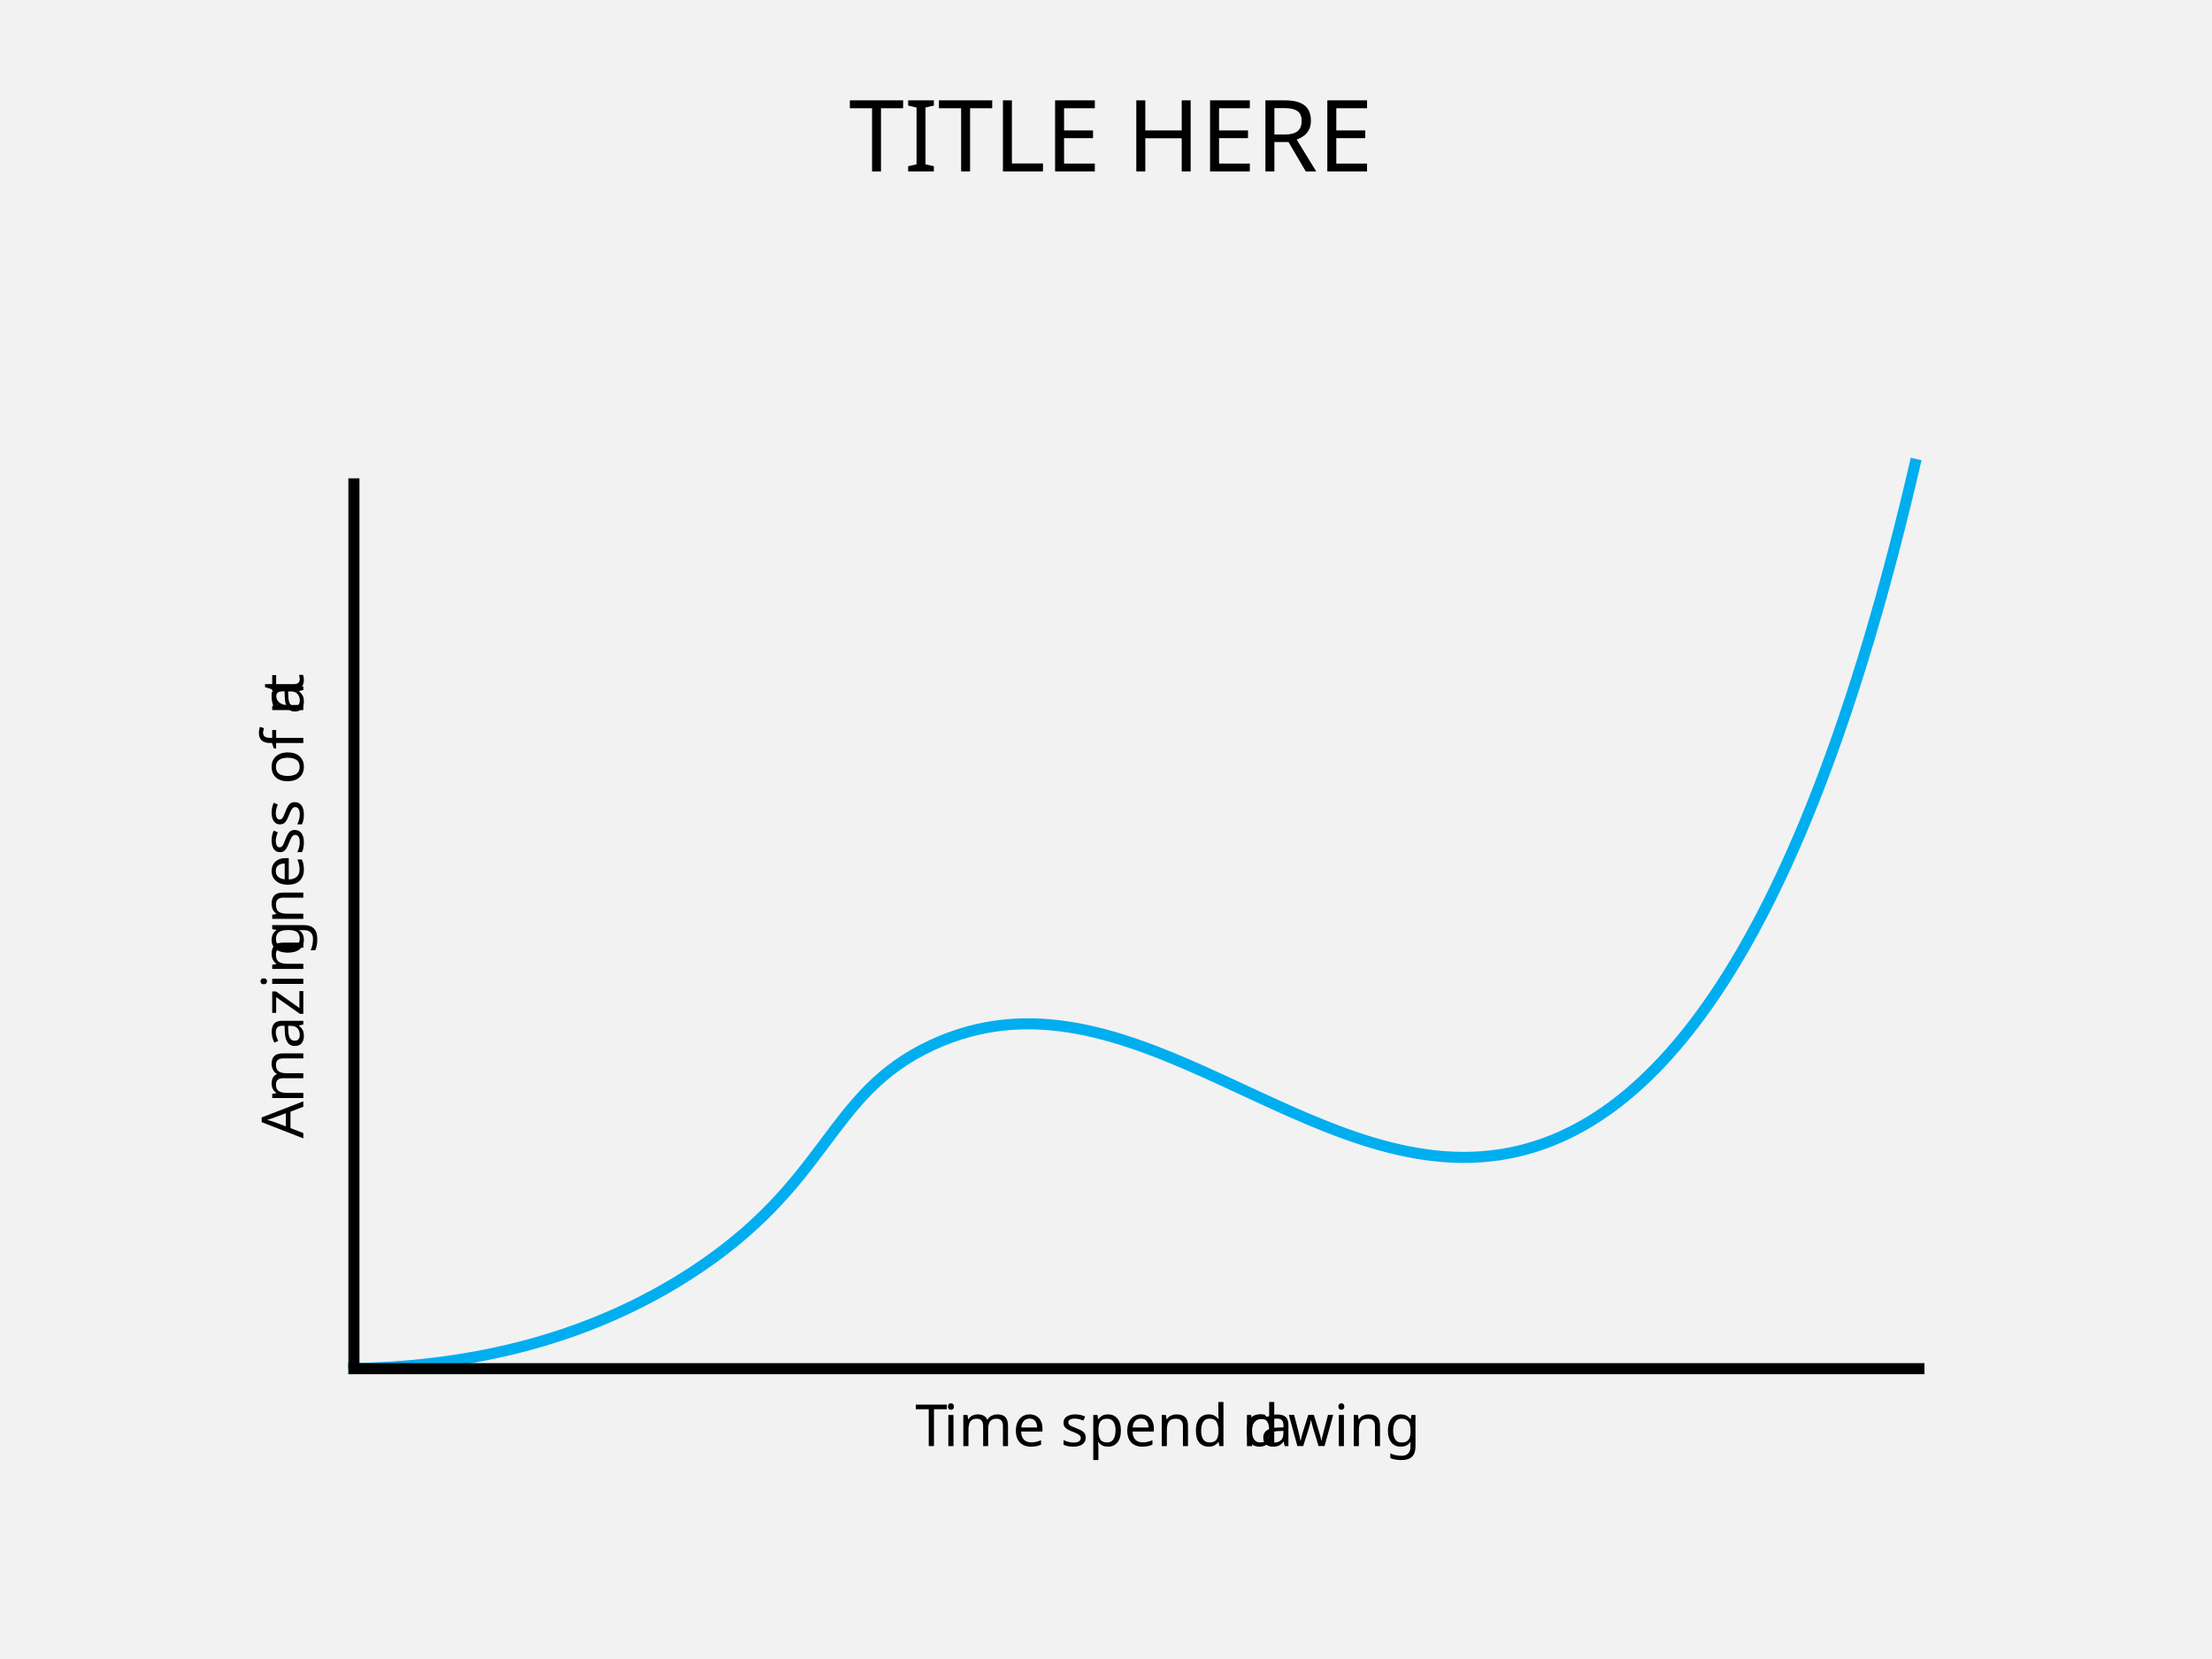
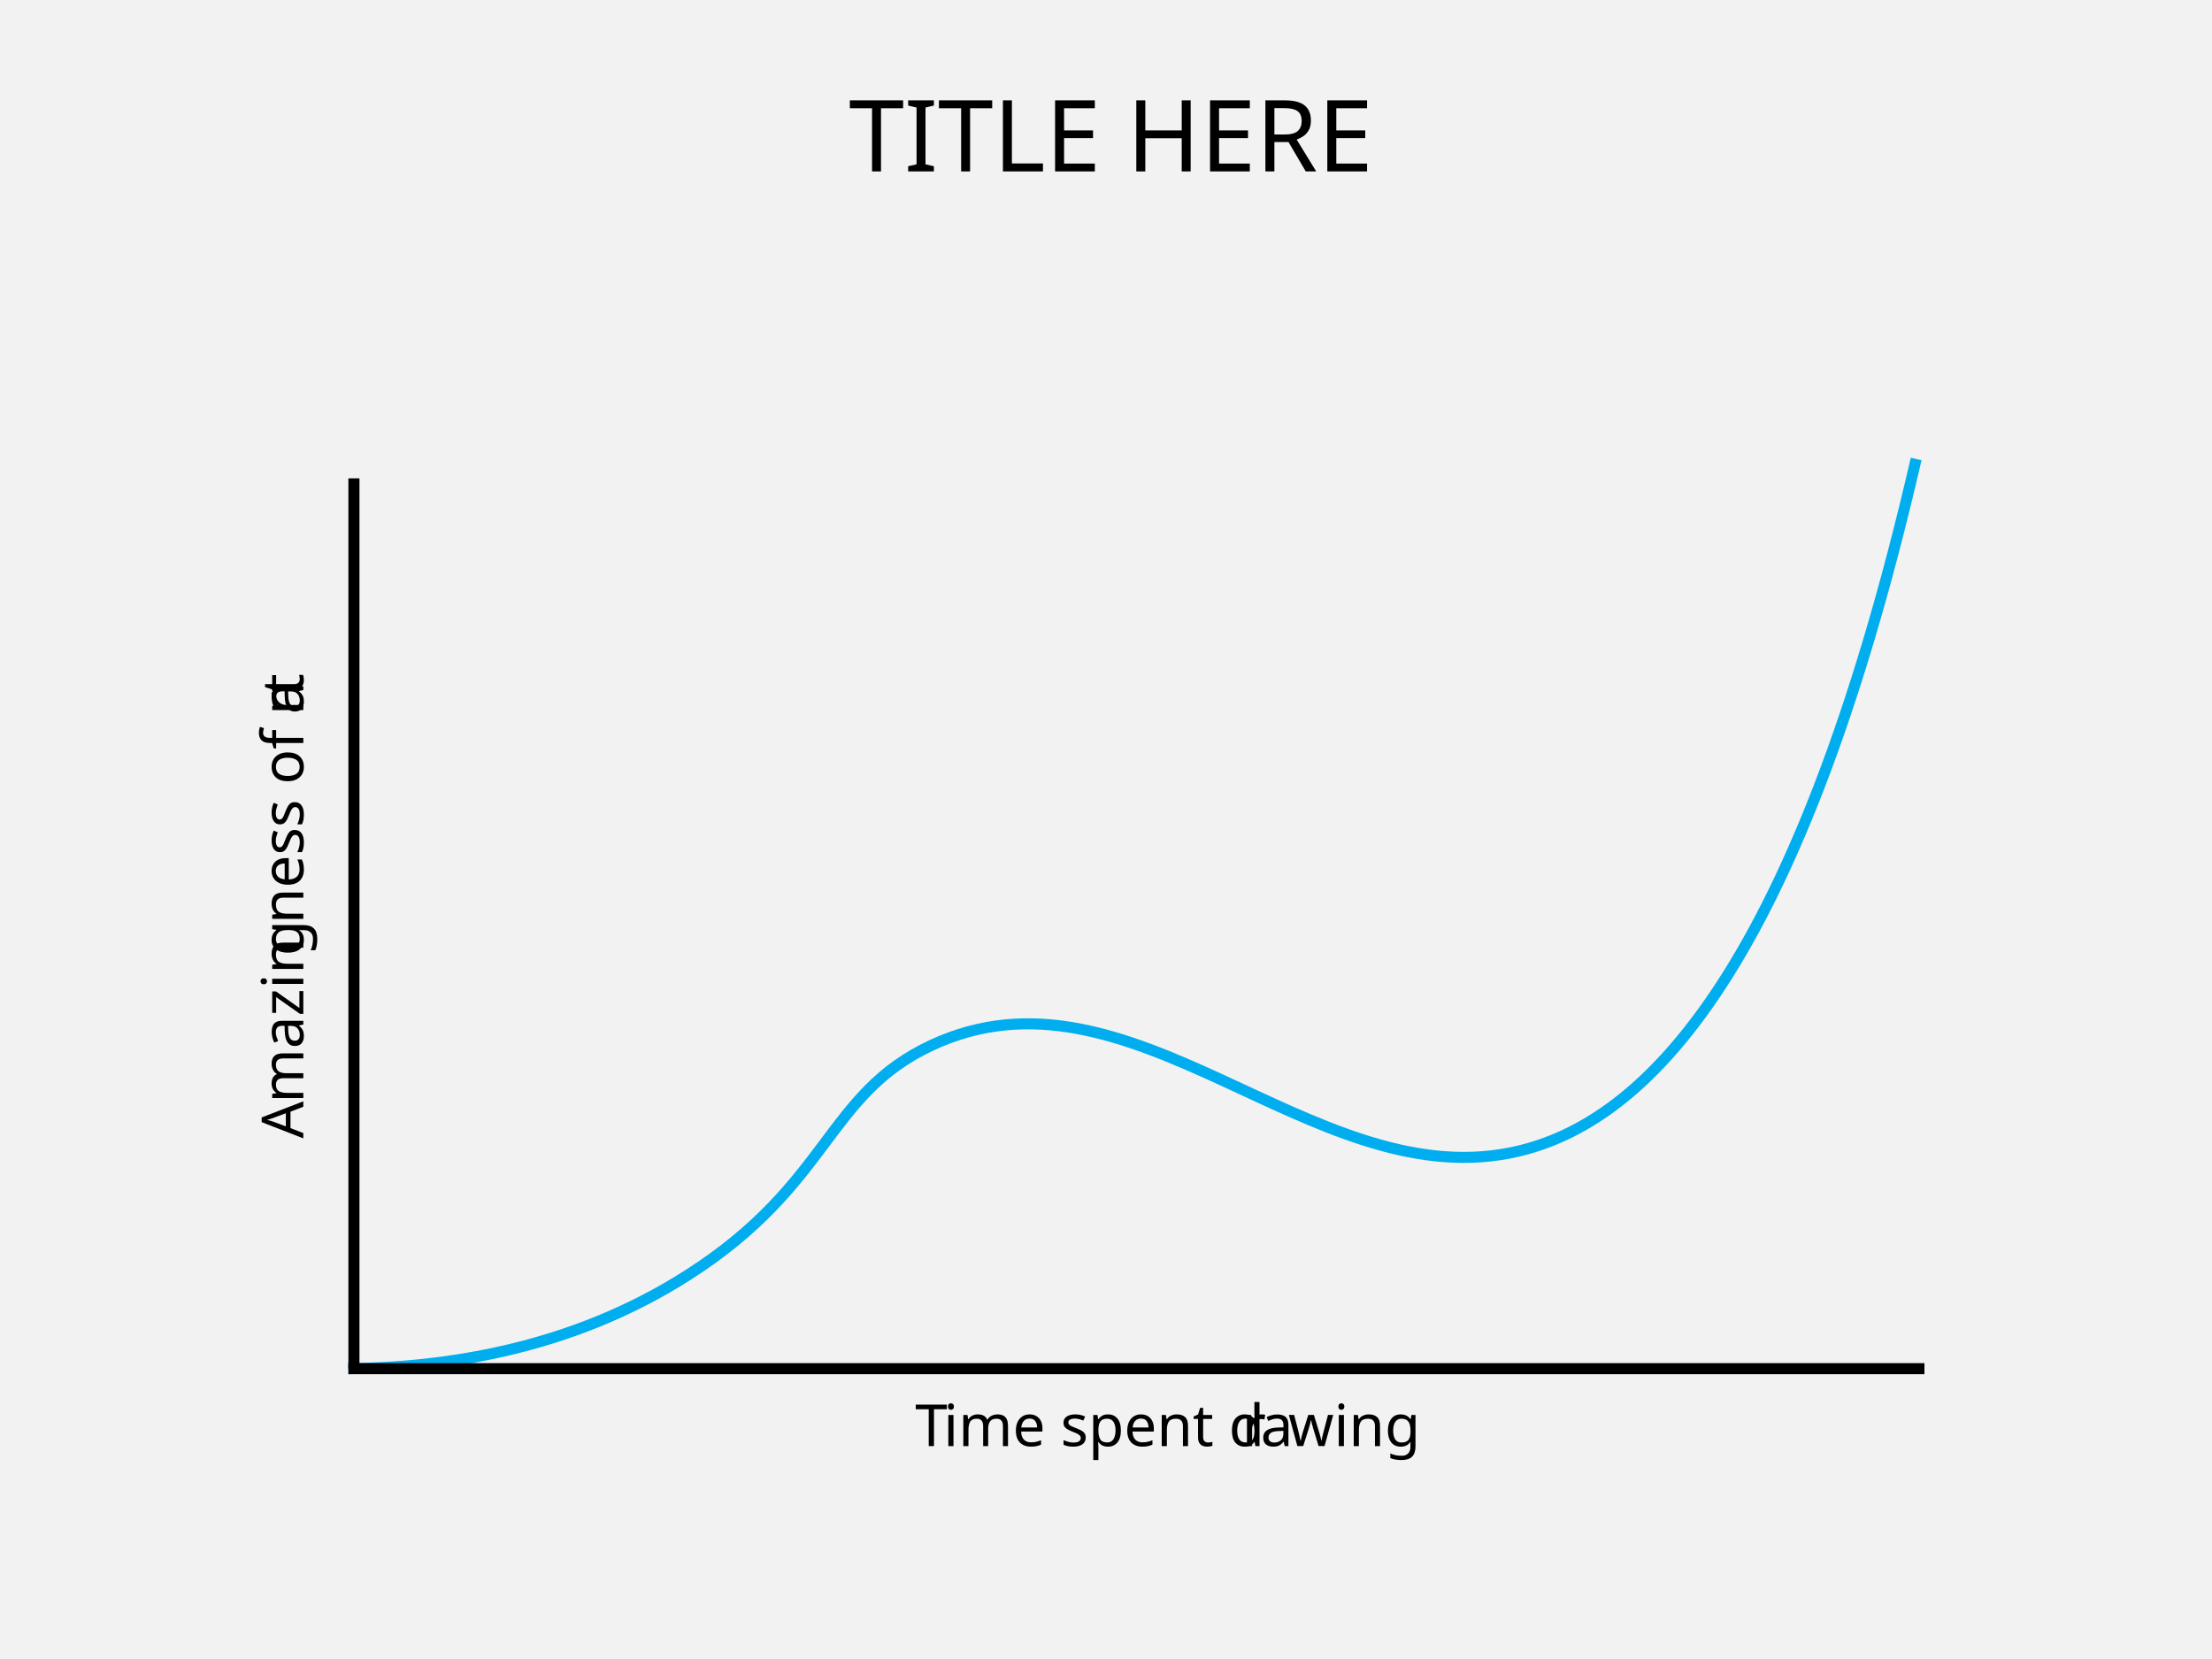
<svg xmlns="http://www.w3.org/2000/svg" viewBox="0 0 800 600">
  <defs>
    <style>.cls-1{letter-spacing:0em;}.cls-2{letter-spacing:0em;}.cls-3{letter-spacing:0em;}.cls-4{letter-spacing:0em;}.cls-5{letter-spacing:0em;}.cls-6{font-size:36px;}.cls-6,.cls-7{font-family:MyriadPro-Regular, 'Myriad Pro';}.cls-7{font-size:21px;}.cls-8{stroke:#00aeef;}.cls-8,.cls-9{fill:none;stroke-miterlimit:10;stroke-width:4px;}.cls-9{stroke:#000;}.cls-10{letter-spacing:0em;}.cls-11{letter-spacing:0em;}.cls-12{fill:#f2f2f2;stroke-width:0px;}.cls-13{letter-spacing:0em;}</style>
  </defs>
  <g id="BG">
    <rect class="cls-12" width="800" height="600" />
    <text class="cls-6" transform="translate(307 62)">
      <tspan x="0" y="0">TITLE HERE</tspan>
    </text>
  </g>
  <g id="Diagram">
    <path id="Curved_Line" class="cls-8" d="M126,495c33.2-.4,79.6-6.2,123-34,51.4-32.9,49.8-65.2,88-83,71.8-33.4,136.5,53.2,209,39,46-9,103-60.2,147-251" />
    <line id="X_Axis" class="cls-9" x1="126" y1="495" x2="696" y2="495" />
    <line id="Y_Axis" class="cls-9" x1="128" y1="173" x2="128" y2="495" />
    <text class="cls-7" transform="translate(331 523)">
      <tspan class="cls-5" x="0" y="0">T</tspan>
-       <tspan class="cls-11" x="10.2" y="0">ime spend d</tspan>
+       <tspan class="cls-11" x="10.2" y="0">ime spent d</tspan>
      <tspan class="cls-13" x="118.2" y="0">r</tspan>
      <tspan class="cls-10" x="124.9" y="0">a</tspan>
      <tspan class="cls-4" x="134.9" y="0">wing</tspan>
    </text>
    <text class="cls-7" transform="translate(109.7 411.7) rotate(-90)">
      <tspan class="cls-2" x="0" y="0">A</tspan>
      <tspan x="12.8" y="0">mazin</tspan>
      <tspan class="cls-3" x="66" y="0">g</tspan>
      <tspan x="77.6" y="0">ness of a</tspan>
      <tspan class="cls-1" x="153.1" y="0">r</tspan>
      <tspan x="160.5" y="0">t</tspan>
    </text>
  </g>
</svg>
